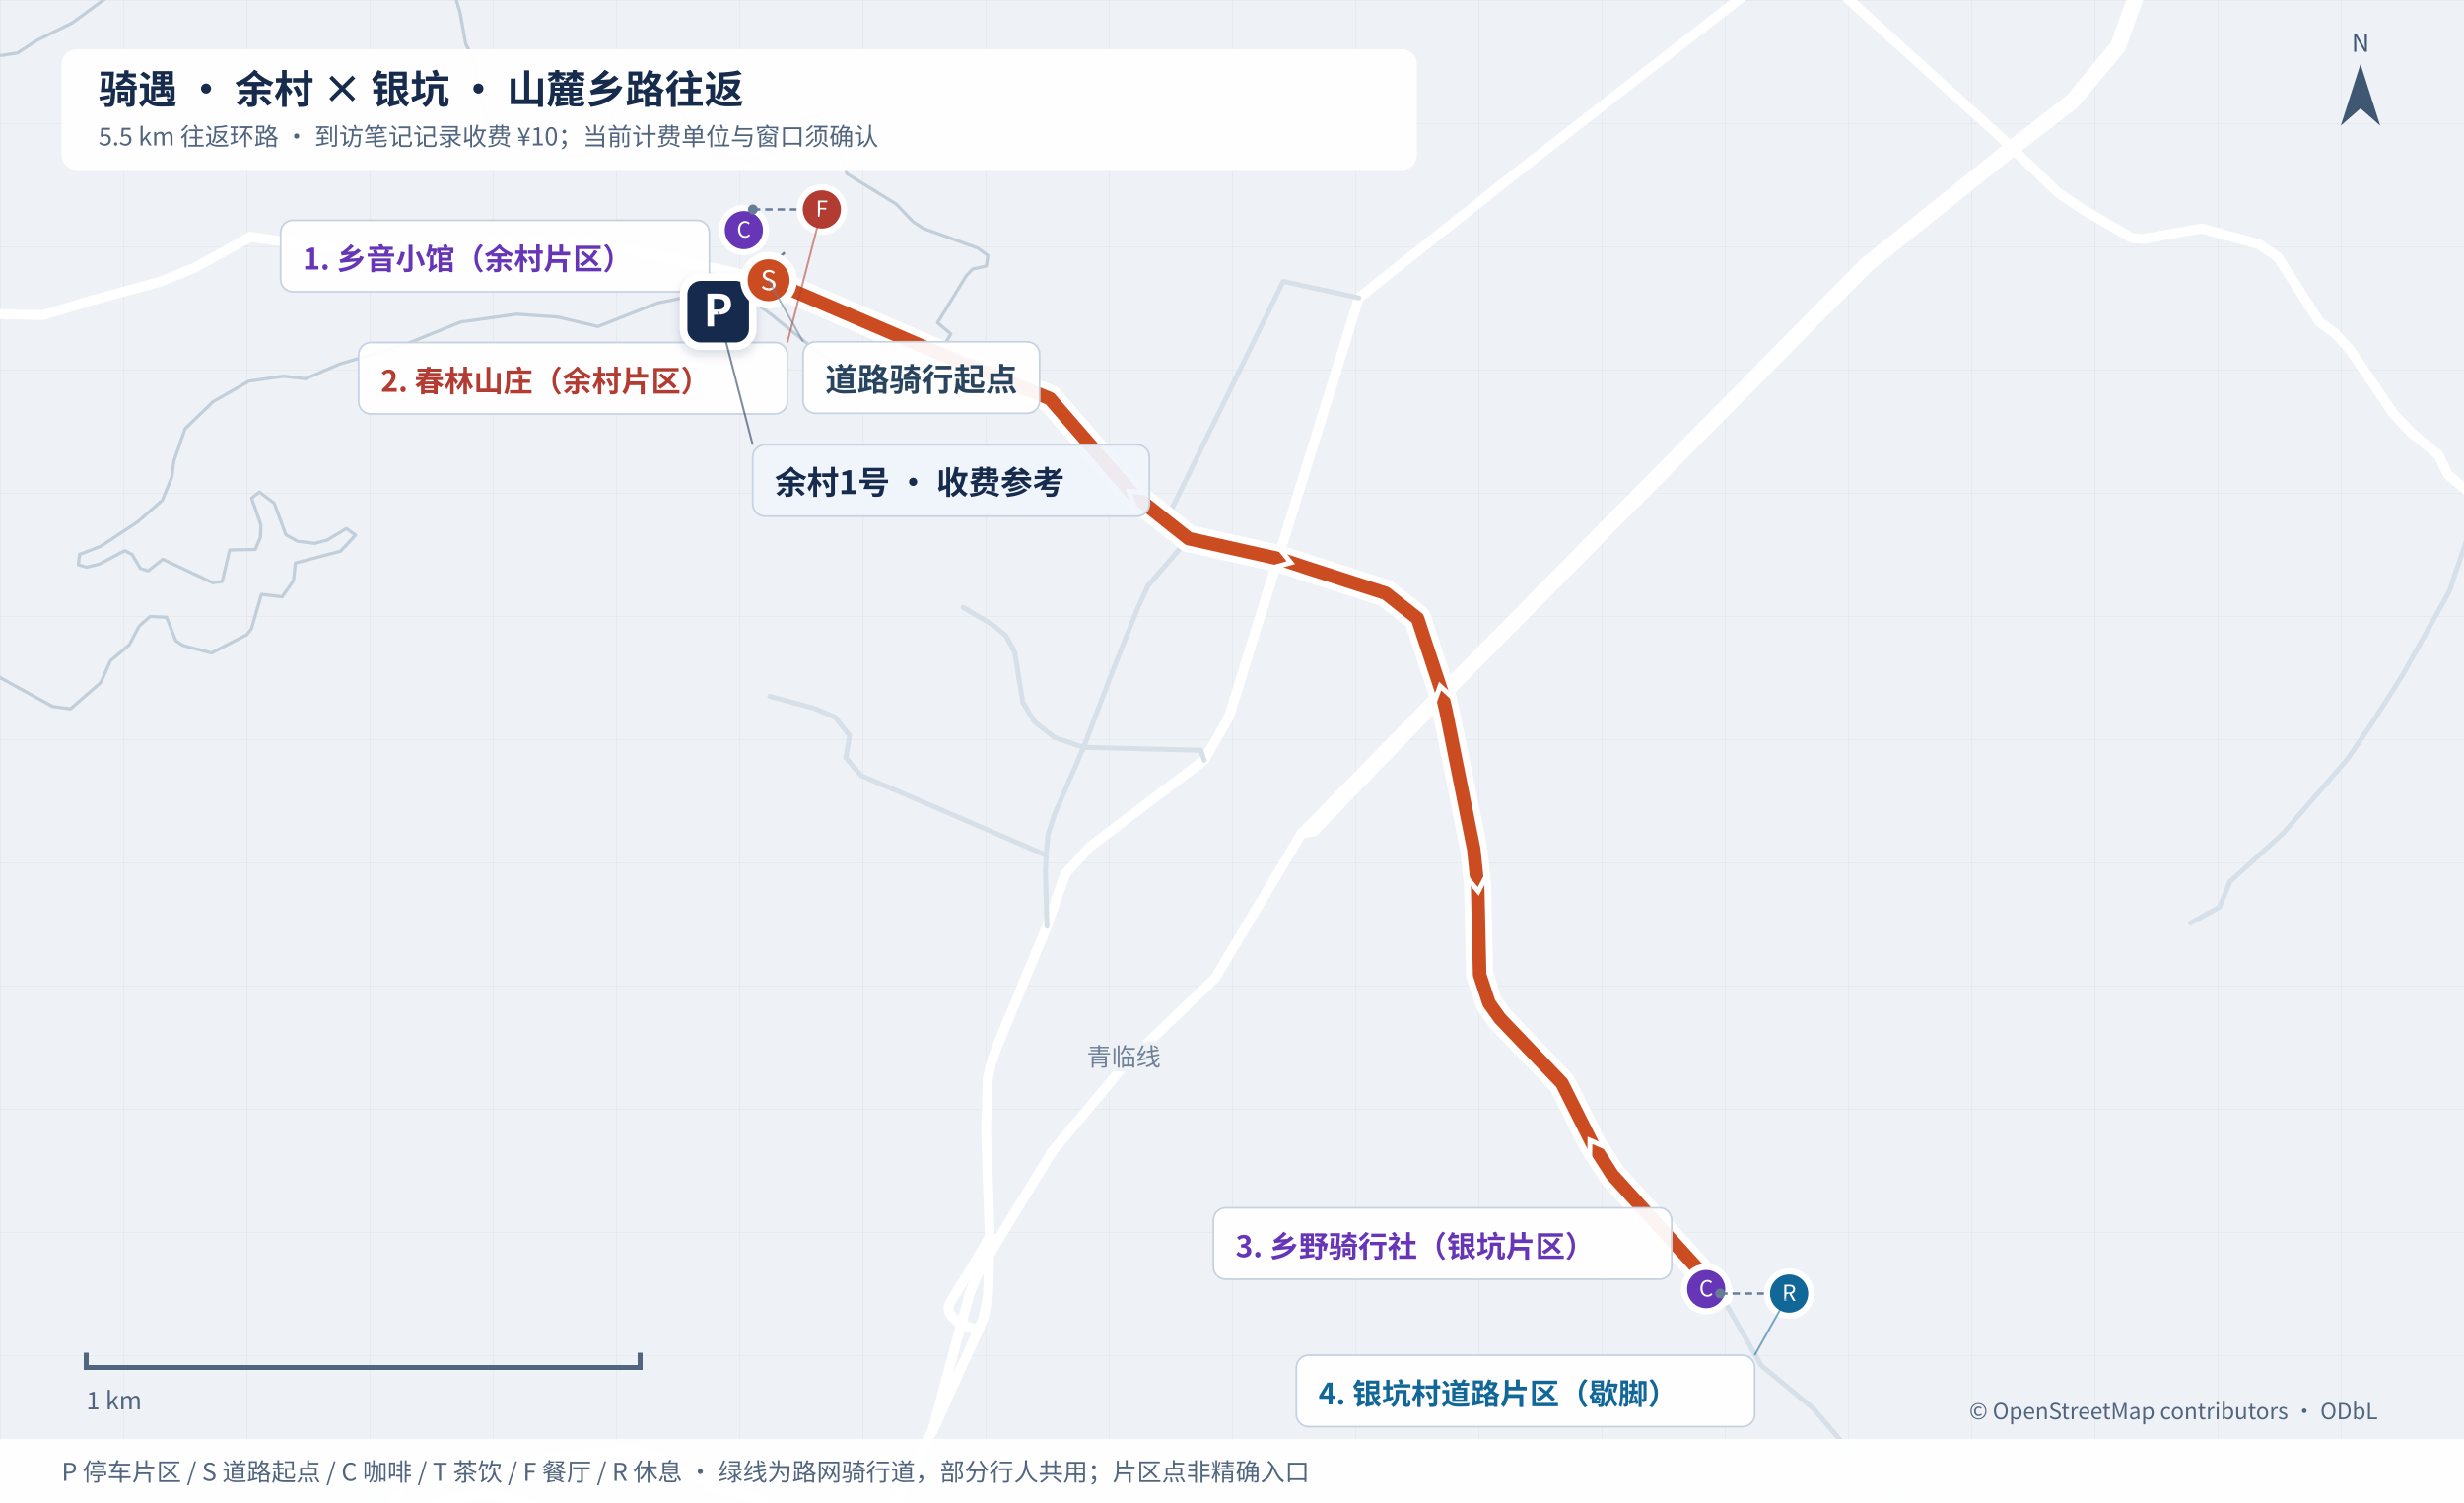
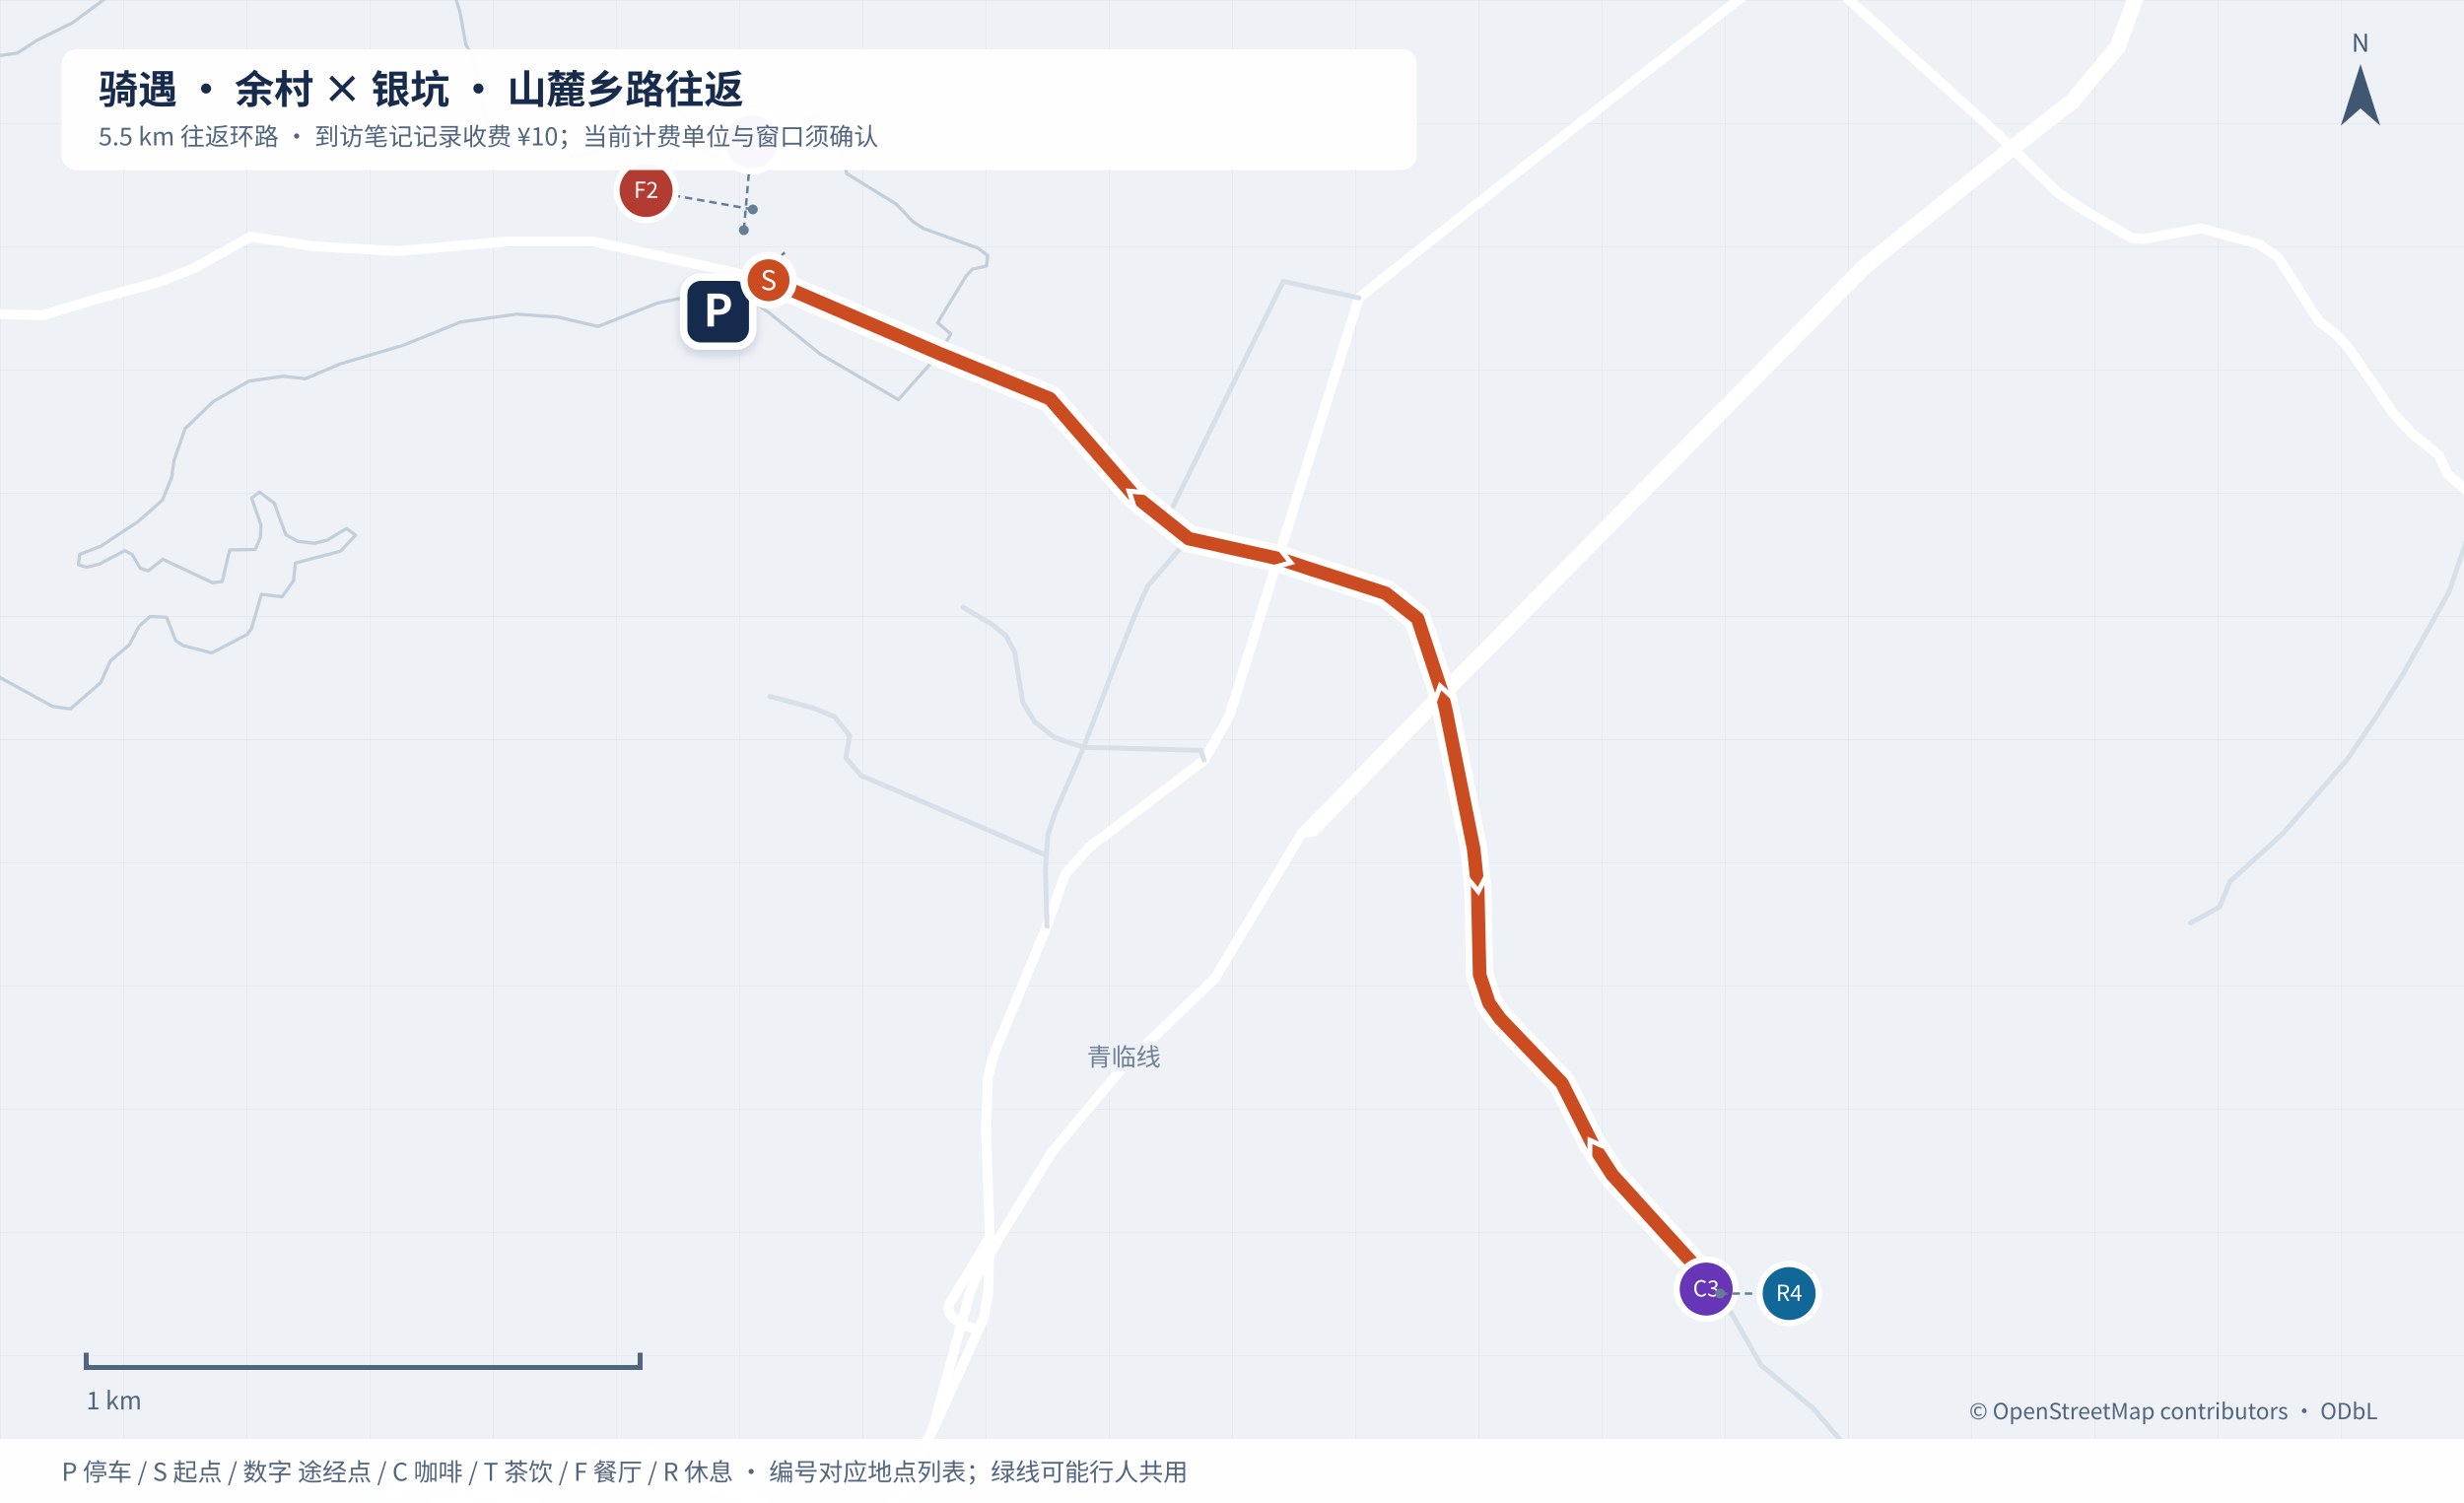
<svg xmlns="http://www.w3.org/2000/svg" viewBox="0 0 1000 610" role="img" aria-label="余村 × 银坑 · 山麓乡路往返路线地图" style="font-family:'Noto Sans CJK SC','PingFang SC','Microsoft YaHei',sans-serif">
  <defs>
    <pattern id="grid" width="50" height="50" patternUnits="userSpaceOnUse">
      <path d="M 50 0 L 0 0 0 50" fill="none" stroke="#a9b7c8" stroke-width=".5" opacity=".19" />
    </pattern>
    <filter id="shadow" x="-50%" y="-50%" width="200%" height="200%">
      <feDropShadow dx="0" dy="2" stdDeviation="2" flood-color="#172b4d" flood-opacity=".16" />
    </filter>
  </defs>
  <rect width="1000" height="610" fill="#eef1f5" />
  <rect width="1000" height="610" fill="url(#grid)" />
  <polygon points="412.1,744.3 402.6,763.4 392.1,772.2 381.2,783.7 374.8,780.0 366.4,789.2 358.8,797.0 339.5,792.0 323.3,783.1 314.5,780.6 299.9,775.1 317.3,773.9 345.4,780.0 355.6,773.7 363.5,740.0 367.9,718.2 374.1,706.6 378.7,706.2 384.6,705.8 427.8,707.2 430.0,708.9 432.9,712.6 429.1,729.2 415.3,731.7 412.1,744.3" fill="#b9ddec" stroke="#99c7dc" stroke-width=".7" />
  <polyline points="397.0,689.7 400.2,667.4 401.5,660.1 389.2,652.4 385.7,648.1 378.1,623.7 377.1,615.4 375.5,593.1 375.0,586.7" fill="none" stroke="#d7dfe8" stroke-width="2" stroke-linecap="round" stroke-linejoin="round" />
  <polyline points="743.7,-6.5 749.8,-0.7 810.6,54.4 815.7,59.2 817.4,61.0 818.7,62.2 835.3,78.3 845.3,85.0 865.2,96.6 869.8,97.0 893.4,92.7 916.8,99.1 924.5,104.4 941.2,130.5 947.8,135.4 953.7,141.9 971.3,167.8 978.7,175.7 989.7,184.7 993.4,192.5 1006.3,203.6 1011.6,206.5 1019.9,215.7 1038.8,223.8 1045.1,230.2 1051.8,234.7 1067.3,238.1 1082.5,238.1 1090.6,237.2 1098.6,233.7 1117.0,206.0 1123.1,191.1 1127.1,185.5 1132.5,186.8 1139.5,215.7 1143.3,222.8 1149.9,227.4 1170.3,228.3 1174.7,232.3 1170.4,275.8 1170.9,279.8 1176.7,289.9 1191.6,303.5 1193.1,309.9 1186.0,326.4 1183.2,338.2 1182.3,347.3 1184.6,349.8 1187.2,350.0 1189.3,348.6 1192.4,334.4 1196.1,328.7 1212.2,321.3 1219.4,313.7 1223.2,311.2 1239.9,304.9 1260.5,281.5 1293.5,251.9 1320.3,237.9 1328.3,233.7 1358.7,222.3 1375.3,218.8 1408.3,215.7 1451.0,223.0 1479.3,229.8 1504.4,239.6 1520.2,247.6 1532.7,256.0 1537.4,257.8 1621.2,259.3 1628.5,262.4 1636.0,265.6 1644.9,272.3 1645.6,277.4 1635.5,297.9 1634.9,304.8 1640.3,332.7 1640.1,356.5 1642.0,366.4 1642.3,376.8 1649.2,415.4 1647.9,434.2 1660.3,478.8" fill="none" stroke="#ffffff" stroke-width="4" stroke-linecap="round" stroke-linejoin="round" />
  <polyline points="522.0,227.7 518.7,226.7 482.4,218.6 473.2,211.3 459.8,200.6 426.1,161.8 381.3,143.5 311.9,113.7 240.8,98.0 206.1,98.0 161.2,101.9 127.8,100.0 101.6,96.1 79.0,108.7 64.4,114.5 37.5,121.8 31.6,123.6 17.4,127.9 -7.5,127.3 -12.5,128.6 -21.8,135.1 -27.6,138.0 -36.9,141.0 -41.1,141.4 -50.4,142.4" fill="none" stroke="#ffffff" stroke-width="4" stroke-linecap="round" stroke-linejoin="round" />
  <polyline points="528.2,338.3 533.3,337.4 543.2,327.1 585.6,283.2 758.1,108.6 817.4,61.0 841.8,42.1 860.6,19.6 896.9,-80.3 910.6,-107.7 955.3,-168.9 1010.3,-241.5 1047.4,-294.4 1054.9,-310.8 1067.4,-399.5 1071.7,-477.4 1081.9,-556.6 1095.8,-620.4" fill="none" stroke="#ffffff" stroke-width="4" stroke-linecap="round" stroke-linejoin="round" />
  <polyline points="397.1,539.7 390.1,537.5 386.8,534.8 385.4,533.0 384.9,531.0 385.3,529.1 393.1,516.5 401.7,502.0 400.2,458.9 400.9,437.9 402.3,431.4 404.6,424.9 424.9,375.9 432.3,354.7 442.4,343.6 488.7,308.5 498.8,290.9 518.7,226.7 551.5,120.9 565.4,109.8 619.0,67.3 730.1,-19.2 818.6,-88.0 832.9,-107.8 841.7,-124.0 852.3,-137.4 876.3,-167.4 899.9,-194.7 913.3,-210.4 930.4,-229.3 935.9,-240.4 937.8,-252.0 936.4,-263.0 927.2,-323.1 924.4,-344.8 923.0,-356.4 924.8,-377.1 928.5,-397.5 932.2,-424.7 935.5,-453.4 938.2,-479.7 943.8,-506.5 951.2,-540.7 958.1,-574.8 966.9,-609.9 975.2,-642.3 983.0,-676.2 988.2,-698.6 995.5,-727.3 1008.0,-761.4 1015.4,-782.7 1019.6,-799.8 1024.7,-813.6 1029.3,-822.9 1035.7,-831.2 1043.6,-837.7 1055.4,-847.6 1065.1,-857.3 1073.5,-870.3 1074.6,-871.8 1082.0,-894.0 1088.0,-916.2 1091.2,-941.6 1094.0,-947.1 1101.8,-949.5" fill="none" stroke="#ffffff" stroke-width="4" stroke-linecap="round" stroke-linejoin="round" />
  <polyline points="551.5,120.9 520.8,114.2 473.2,211.3" fill="none" stroke="#d7dfe8" stroke-width="2" stroke-linecap="round" stroke-linejoin="round" />
  <polyline points="528.2,338.3 493.1,397.0 456.1,432.6 426.8,467.7" fill="none" stroke="#ffffff" stroke-width="4" stroke-linecap="round" stroke-linejoin="round" />
  <polyline points="1093.3,-620.9 1079.4,-557.1 1069.2,-477.6 1064.9,-399.8 1052.5,-311.5 1045.2,-295.6 1008.3,-242.9 953.3,-170.4 908.4,-109.0 894.6,-81.2 858.4,18.3 840.1,40.3 815.7,59.2 756.4,106.8 585.0,280.4 528.2,338.3" fill="none" stroke="#ffffff" stroke-width="4" stroke-linecap="round" stroke-linejoin="round" />
  <polyline points="378.4,580.7 379.6,578.3 397.1,539.7 399.3,534.7 401.0,525.2 401.7,502.0" fill="none" stroke="#ffffff" stroke-width="4" stroke-linecap="round" stroke-linejoin="round" />
  <polyline points="396.0,518.6 393.6,524.9 390.1,537.5 378.4,580.7 375.0,586.7 362.9,610.8 359.8,620.2 359.2,628.6 360.0,635.9 363.2,644.5 371.4,657.0 380.9,675.6 383.2,683.9 382.4,687.1 380.9,688.6 379.0,689.5 374.9,689.1 371.6,686.2 368.7,668.5 363.8,660.7 346.1,652.0 339.5,647.6 315.7,615.2 311.9,611.4 307.2,608.1 284.0,601.9 274.9,596.9 268.9,592.1 260.5,589.0 254.1,588.8 227.6,591.2 213.6,593.4 195.4,598.5 168.2,600.7 163.9,601.8 161.2,604.0 160.1,608.1 160.6,610.8 163.6,614.3 170.7,613.5 182.4,608.2 195.1,606.5 204.1,607.0 216.9,611.3" fill="none" stroke="#ffffff" stroke-width="4" stroke-linecap="round" stroke-linejoin="round" />
  <polyline points="216.9,611.3 225.4,619.1 231.9,628.3 235.4,637.4 241.2,657.5 242.1,673.5 240.2,706.3 231.4,767.1 227.7,780.5" fill="none" stroke="#ffffff" stroke-width="4" stroke-linecap="round" stroke-linejoin="round" />
  <polyline points="397.0,689.7 389.0,693.0 388.2,693.7 388.2,694.5 388.6,695.1 429.4,698.6 430.3,698.6 431.0,699.2" fill="none" stroke="#d7dfe8" stroke-width="2" stroke-linecap="round" stroke-linejoin="round" />
  <polyline points="431.0,699.2 431.3,699.9 431.1,700.6 430.3,701.0 388.3,700.1 387.0,700.0 386.1,700.0 385.7,700.5 385.3,701.4" fill="none" stroke="#d7dfe8" stroke-width="2" stroke-linecap="round" stroke-linejoin="round" />
  <polyline points="385.3,701.4 385.7,702.1 387.1,702.4 427.8,705.3 428.7,705.7 428.8,706.6 427.8,707.2 385.7,705.4" fill="none" stroke="#d7dfe8" stroke-width="2" stroke-linecap="round" stroke-linejoin="round" />
  <polyline points="426.8,467.7 406.1,501.5 396.0,518.6" fill="none" stroke="#ffffff" stroke-width="4" stroke-linecap="round" stroke-linejoin="round" />
  <polyline points="585.6,283.2 585.0,280.4 575.3,251.0 562.4,240.8 533.6,231.5 532.3,231.1" fill="none" stroke="#ffffff" stroke-width="4" stroke-linecap="round" stroke-linejoin="round" />
  <polyline points="532.3,231.1 522.0,227.7" fill="none" stroke="#ffffff" stroke-width="4" stroke-linecap="round" stroke-linejoin="round" />
  <polyline points="733.6,-15.9 743.7,-6.5" fill="none" stroke="#ffffff" stroke-width="4" stroke-linecap="round" stroke-linejoin="round" />
  <polyline points="730.1,-19.2 733.6,-15.9" fill="none" stroke="#ffffff" stroke-width="4" stroke-linecap="round" stroke-linejoin="round" />
  <polyline points="138.7,624.3 141.4,627.2" fill="none" stroke="#d7dfe8" stroke-width="2" stroke-linecap="round" stroke-linejoin="round" />
  <polyline points="161.2,604.0 152.2,605.7 144.5,614.0 138.7,624.3 125.1,640.6 120.3,649.7 118.1,660.6 109.5,685.6 83.2,727.2" fill="none" stroke="#d7dfe8" stroke-width="2" stroke-linecap="round" stroke-linejoin="round" />
  <polyline points="380.9,688.6 380.1,697.1 374.2,701.9 362.3,716.2 354.8,735.2 347.8,759.5 343.0,765.1 334.6,766.1 322.7,761.8 313.1,759.9 304.6,761.7 298.0,766.7 288.0,776.1 272.5,785.8 266.8,787.6 260.7,789.7 254.3,794.1" fill="none" stroke="#d7dfe8" stroke-width="2" stroke-linecap="round" stroke-linejoin="round" />
  <polyline points="1006.3,203.6 994.0,240.1 975.5,273.2 963.9,291.6 952.6,308.2 926.6,338.2 905.0,357.8 900.8,368.1 889.0,374.6" fill="none" stroke="#d7dfe8" stroke-width="2" stroke-linecap="round" stroke-linejoin="round" />
  <polyline points="488.7,308.5 487.3,304.5 439.8,303.3 428.1,299.4 419.8,292.9 415.1,285.0 411.8,264.6 408.2,258.0 402.9,253.6 390.9,246.5" fill="none" stroke="#d7dfe8" stroke-width="2" stroke-linecap="round" stroke-linejoin="round" />
  <polyline points="424.6,347.1 385.5,330.2 366.9,322.2 349.5,314.8 343.3,307.6 344.8,298.5 338.8,291.0 330.2,287.4 312.4,282.6" fill="none" stroke="#d7dfe8" stroke-width="2" stroke-linecap="round" stroke-linejoin="round" />
  <polyline points="482.4,218.6 465.9,237.7 461.7,246.9 451.6,272.2 439.8,303.3 428.2,329.9 425.3,338.7 424.6,347.1 424.3,353.7 424.9,375.9" fill="none" stroke="#d7dfe8" stroke-width="2" stroke-linecap="round" stroke-linejoin="round" />
  <polyline points="381.3,143.5 385.9,135.5 380.5,131.0 392.1,112.0 394.7,109.2 400.3,108.0 400.9,103.7 396.9,100.7 374.7,92.7 370.6,90.0 363.7,82.8 343.7,70.5 338.5,51.8 331.2,47.0 326.4,48.3 326.7,52.5 323.9,58.0 303.4,65.0 292.2,64.0 287.5,62.0 283.4,58.8 277.1,46.0 270.2,38.5 267.4,28.8 263.8,29.0 257.5,34.8 250.0,39.5 247.6,53.5 243.3,60.3 238.4,62.8 231.7,63.3 227.6,57.8 222.6,56.8 218.8,59.5 212.5,60.8 207.4,59.5 203.9,57.0 197.7,50.5 192.1,24.0 189.0,17.8 186.7,5.0 182.4,-9.0 178.5,-17.2 172.3,-46.0 160.0,-40.0 151.6,-45.2 146.6,-46.0 142.7,-43.7 137.8,-30.5 134.1,-28.2 124.7,-28.7 119.5,-27.7 115.2,-25.0 109.8,-19.2 105.5,-17.0 80.1,-15.2 71.3,-17.2 62.0,-11.5 49.7,-5.7 29.3,9.3 15.1,16.3 7.1,21.5 0.6,22.5 -4.8,21.8 -18.5,17.3 -29.5,9.5 -31.5,23.0 -33.8,26.0 -38.6,28.0 -42.7,31.3 -51.7,41.0 -56.7,42.5 -62.9,41.5 -67.2,39.3 -71.9,39.5 -75.6,43.0 -89.4,47.8 -103.8,57.3 -120.4,64.0 -137.4,79.0 -142.1,79.3 -144.9,76.3 -149.7,74.3 -152.3,78.5 -150.5,81.5 -144.5,83.8 -141.5,87.2 -145.4,98.0 -143.7,126.0 -147.1,129.2 -152.5,130.0 -160.5,124.7 -175.3,126.5 -181.8,126.0 -190.8,133.2 -194.7,140.5 -191.0,162.5 -193.4,180.5 -190.4,193.7 -180.9,194.5 -155.5,184.7 -142.6,183.7 -133.5,185.7 -127.3,188.5 -121.3,196.5 -121.7,210.7 -123.0,217.7 -121.5,220.7 -84.9,202.7 -76.3,200.7 -69.4,201.5 -48.3,209.2 -43.5,206.2 -33.4,202.2 -31.0,204.5 -37.1,209.5 -39.0,213.2 -39.2,217.5 -33.4,243.0 -33.4,248.7 -37.3,250.7 -40.5,250.7 -45.7,248.5 -45.5,252.0 -32.5,259.0 -28.2,258.7 -21.6,249.7 -22.8,229.7 -20.7,227.2 -14.4,225.5 -11.6,226.0 -5.8,229.0 -12.9,253.0 -10.8,264.5 -8.6,268.2 0.4,275.2 21.3,286.7 28.6,287.7 40.9,277.0 44.8,268.2 52.5,261.7 56.4,254.2 60.9,250.2 67.6,250.5 71.3,260.0 74.3,262.0 85.9,265.0 100.3,257.5 102.1,255.0 106.1,241.2 114.5,242.2 119.1,235.7 119.9,228.5 138.2,223.7 144.3,217.2 140.6,214.5 132.8,219.2 127.7,220.5 120.8,219.7 116.0,217.0 111.3,204.2 105.3,199.7 102.1,202.2 105.9,213.0 105.7,218.0 103.6,223.0 93.2,223.2 90.2,236.0 86.3,236.5 66.1,227.0 60.1,231.7 57.0,230.7 53.6,225.0 50.6,223.5 40.2,229.0 35.1,230.2 31.8,229.2 32.3,225.0 40.9,221.7 56.0,211.7 65.9,203.0 69.7,193.7 70.6,187.0 75.1,174.0 86.5,163.0 101.0,154.7 115.0,152.7 124.0,153.7 138.0,147.7 163.4,140.2 186.9,130.7 209.7,127.5 226.5,128.7 242.7,132.5 266.8,123.0 297.4,116.7 311.8,126.7 332.9,143.7 364.6,162.2 381.3,143.5" fill="none" stroke="#c2ceda" stroke-width="1.3" stroke-linecap="round" stroke-linejoin="round" />
  <polyline points="141.4,627.2 272.5,785.8" fill="none" stroke="#d7dfe8" stroke-width="2" stroke-linecap="round" stroke-linejoin="round" />
  <polyline points="585.6,283.2 586.8,288.3 598.1,344.6 599.7,359.8 600.5,395.6 604.3,407.1 608.8,413.4 633.9,439.6 646.4,464.5 654.3,476.8 698.1,525.0 714.8,554.2 735.9,571.6 758.7,598.3 780.0,617.1 785.8,640.2 787.8,648.4 789.6,674.5 796.7,685.9 813.0,712.0 819.5,717.3 822.9,722.1 827.9,740.8 841.5,762.1 846.0,772.7 852.3,796.9 859.6,810.8 870.0,824.8 896.4,846.1" fill="none" stroke="#d7dfe8" stroke-width="2" stroke-linecap="round" stroke-linejoin="round" />
  <polyline points="785.8,640.2 759.9,672.0 758.4,674.0 757.7,676.9 760.0,689.7 759.3,694.6 756.6,699.1 750.7,704.9 738.4,713.5 727.7,742.9 728.7,748.3" fill="none" stroke="#d7dfe8" stroke-width="2" stroke-linecap="round" stroke-linejoin="round" />
  <polyline points="701.4,800.8 700.4,800.7 699.6,800.7 698.4,799.8 698.1,797.7 698.4,795.7 700.2,793.2 703.8,791.0 710.8,788.8 724.6,786.6 727.1,785.7 732.5,782.1 734.3,781.6 738.2,782.2 740.0,783.2 741.7,784.7 746.0,789.9 749.4,792.7 754.3,795.1 754.9,795.0 756.1,793.9 757.8,790.0 758.0,788.5 757.7,787.3 756.9,786.3 748.5,782.5 745.2,780.3 739.4,775.4 738.5,775.1 732.3,775.0 712.4,778.7 692.0,786.2 684.6,790.4 681.2,791.8 679.5,791.7 678.1,791.0 677.1,789.7 676.6,787.9 676.8,785.9 680.7,776.5 683.5,772.2 688.8,766.8 694.9,762.5 699.0,760.4 703.3,759.0 707.9,758.3 716.8,758.4 720.5,758.0 723.0,756.7 728.7,748.3 740.8,736.6 742.2,734.6 746.6,724.0 748.3,722.5 752.8,720.0 755.4,719.4 760.0,717.5 769.1,712.0 773.9,708.4 779.6,703.6 781.3,701.6 783.9,697.3 785.4,693.7 787.4,691.3 793.4,688.4 795.4,687.2 796.7,685.9" fill="none" stroke="#d7dfe8" stroke-width="2" stroke-linecap="round" stroke-linejoin="round" />
  <text x="456.098" y="432.556" fill="#708096" font-size="10" text-anchor="middle" style="paint-order:stroke" stroke="#eef1f5" stroke-width="3">青临线</text>
  <polyline points="311.9,113.7 381.3,143.5 426.1,161.8 459.8,200.6 473.2,211.3 482.4,218.6 518.7,226.7 522.0,227.7 532.3,231.1 533.6,231.5 562.4,240.8 575.3,251.0 585.0,280.4 585.6,283.2 586.8,288.3 598.1,344.6 599.7,359.8 600.5,395.6 604.3,407.1 608.8,413.4 633.9,439.6 646.4,464.5 654.3,476.8 698.1,525.0 654.3,476.8 646.4,464.5 633.9,439.6 608.8,413.4 604.3,407.1 600.5,395.6 599.7,359.8 598.1,344.6 586.8,288.3 585.6,283.2 585.0,280.4 575.3,251.0 562.4,240.8 533.6,231.5 532.3,231.1 522.0,227.7 518.7,226.7 482.4,218.6 473.2,211.3 459.8,200.6 426.1,161.8 381.3,143.5 311.9,113.7" fill="none" stroke="#ffffff" stroke-width="11" stroke-linecap="round" stroke-linejoin="round" />
  <polyline points="311.9,113.7 381.3,143.5 426.1,161.8 459.8,200.6 473.2,211.3 482.4,218.6 518.7,226.7 522.0,227.7 532.3,231.1 533.6,231.5 562.4,240.8 575.3,251.0 585.0,280.4 585.6,283.2 586.8,288.3 598.1,344.6 599.7,359.8 600.5,395.6 604.3,407.1 608.8,413.4 633.9,439.6 646.4,464.5 654.3,476.8 698.1,525.0 654.3,476.8 646.4,464.5 633.9,439.6 608.8,413.4 604.3,407.1 600.5,395.6 599.7,359.8 598.1,344.6 586.8,288.3 585.6,283.2 585.0,280.4 575.3,251.0 562.4,240.8 533.6,231.5 532.3,231.1 522.0,227.7 518.7,226.7 482.4,218.6 473.2,211.3 459.8,200.6 426.1,161.8 381.3,143.5 311.9,113.7" fill="none" stroke="#cc4c22" stroke-width="5.5" stroke-linecap="round" stroke-linejoin="round" />
  <path d="M-4 -4L2 0L-4 4" transform="translate(521.9669 227.7313) rotate(17.90516)" fill="none" stroke="#ffffff" stroke-width="2" />
  <path d="M-4 -4L2 0L-4 4" transform="translate(599.7458 359.7688) rotate(83.92427)" fill="none" stroke="#ffffff" stroke-width="2" />
  <path d="M-4 -4L2 0L-4 4" transform="translate(646.3671 464.5069) rotate(-122.7425)" fill="none" stroke="#ffffff" stroke-width="2" />
  <path d="M-4 -4L2 0L-4 4" transform="translate(584.9519 280.3953) rotate(-103.6054)" fill="none" stroke="#ffffff" stroke-width="2" />
  <path d="M-4 -4L2 0L-4 4" transform="translate(459.7959 200.5944) rotate(-141.4848)" fill="none" stroke="#ffffff" stroke-width="2" />
  <text x="499.354" y="129.995" fill="#467f9a" font-size="25" font-weight="400" letter-spacing="8" text-anchor="middle" />
-   <g data-poi="supply-0" tabindex="0" role="button" aria-label="乡音小馆（余村）">
-     <circle cx="301.887" cy="93.402" r="9" fill="#6636b6" stroke="#ffffff" stroke-width="2.5" />
-     <text x="301.887" y="96.402" font-size="9" text-anchor="middle" fill="white" pointer-events="none">C</text>
-     <rect x="113.887" y="89.402" width="174" height="29" rx="5" fill="#ffffff" fill-opacity=".94" stroke="#c6d2e1" stroke-width=".7" />
-     <text x="122.887" y="109.402" fill="#6636b6" font-size="12" font-weight="600">1. 乡音小馆（余村片区）</text>
+   <path d="M301.887 93.402L305.036 57.54" stroke="#667d97" stroke-width="1" stroke-dasharray="3 2" />
+   <circle cx="301.887" cy="93.402" r="2" fill="#667d97" />
+   <g data-poi="supply-0" tabindex="0" role="button" aria-label="C1 · 乡音小馆（余村）">
+     <circle r="20" cx="305.036" cy="57.54" fill="transparent" />
+     <circle cx="305.036" cy="57.54" r="12" fill="#6636b6" stroke="#ffffff" stroke-width="2.5" />
+     <text x="305.036" y="60.54" font-size="9" text-anchor="middle" fill="white" pointer-events="none">C1</text>
  </g>
-   <path d="M305.547 85L333.547 85" stroke="#667d97" stroke-width="1" stroke-dasharray="3 2" />
+   <path d="M305.547 85L262.221 77.33" stroke="#667d97" stroke-width="1" stroke-dasharray="3 2" />
  <circle cx="305.547" cy="85" r="2" fill="#667d97" />
-   <g data-poi="supply-1" tabindex="0" role="button" aria-label="春林山庄（余村）">
-     <circle cx="333.547" cy="85" r="9" fill="#b23b32" stroke="#ffffff" stroke-width="2.5" />
-     <text x="333.547" y="88" font-size="9" text-anchor="middle" fill="white" pointer-events="none">F</text>
-     <path d="M333.547 85L319.547 139" fill="none" stroke="#b23b32" stroke-opacity=".55" stroke-width=".8" />
-     <rect x="145.547" y="139" width="174" height="29" rx="5" fill="#ffffff" fill-opacity=".94" stroke="#c6d2e1" stroke-width=".7" />
-     <text x="154.547" y="159" fill="#b23b32" font-size="12" font-weight="600">2. 春林山庄（余村片区）</text>
+   <g data-poi="supply-1" tabindex="0" role="button" aria-label="F2 · 春林山庄（余村）">
+     <circle r="20" cx="262.221" cy="77.33" fill="transparent" />
+     <circle cx="262.221" cy="77.33" r="12" fill="#b23b32" stroke="#ffffff" stroke-width="2.5" />
+     <text x="262.221" y="80.33" font-size="9" text-anchor="middle" fill="white" pointer-events="none">F2</text>
  </g>
-   <g data-poi="supply-2" tabindex="0" role="button" aria-label="乡野骑行社（银坑村）">
-     <circle cx="692.45" cy="523.178" r="9" fill="#6636b6" stroke="#ffffff" stroke-width="2.5" />
-     <text x="692.45" y="526.178" font-size="9" text-anchor="middle" fill="white" pointer-events="none">C</text>
-     <rect x="492.45" y="490.178" width="186" height="29" rx="5" fill="#ffffff" fill-opacity=".94" stroke="#c6d2e1" stroke-width=".7" />
-     <text x="501.45" y="510.178" fill="#6636b6" font-size="12" font-weight="600">3. 乡野骑行社（银坑片区）</text>
+   <g data-poi="supply-2" tabindex="0" role="button" aria-label="C3 · 乡野骑行社（银坑村）">
+     <circle r="20" cx="692.45" cy="523.178" fill="transparent" />
+     <circle cx="692.45" cy="523.178" r="12" fill="#6636b6" stroke="#ffffff" stroke-width="2.5" />
+     <text x="692.45" y="526.178" font-size="9" text-anchor="middle" fill="white" pointer-events="none">C3</text>
  </g>
  <path d="M698.113 525L726.113 525" stroke="#667d97" stroke-width="1" stroke-dasharray="3 2" />
  <circle cx="698.113" cy="525" r="2" fill="#667d97" />
-   <g data-poi="supply-3" tabindex="0" role="button" aria-label="银坑村道路片区 · 歇脚建议">
-     <circle cx="726.113" cy="525" r="9" fill="#116797" stroke="#ffffff" stroke-width="2.5" />
-     <text x="726.113" y="528" font-size="9" text-anchor="middle" fill="white" pointer-events="none">R</text>
-     <path d="M726.113 525L712.113 550" fill="none" stroke="#116797" stroke-opacity=".55" stroke-width=".8" />
-     <rect x="526.113" y="550" width="186" height="29" rx="5" fill="#ffffff" fill-opacity=".94" stroke="#c6d2e1" stroke-width=".7" />
-     <text x="535.113" y="570" fill="#116797" font-size="12" font-weight="600">4. 银坑村道路片区（歇脚）</text>
+   <g data-poi="supply-3" tabindex="0" role="button" aria-label="R4 · 银坑村道路片区 · 歇脚建议">
+     <circle r="20" cx="726.113" cy="525" fill="transparent" />
+     <circle cx="726.113" cy="525" r="12" fill="#116797" stroke="#ffffff" stroke-width="2.5" />
+     <text x="726.113" y="528" font-size="9" text-anchor="middle" fill="white" pointer-events="none">R4</text>
  </g>
  <path d="M318.468 102.498L291.468 126.498" stroke="#667d97" stroke-width="1" stroke-dasharray="3 2" />
  <g data-poi="parking" tabindex="0" role="button" aria-label="余村1号停车场停车与骑行起点">
    <rect x="277.468" y="112.498" width="28" height="28" rx="7" fill="#172b4d" stroke="#ffffff" stroke-width="3" filter="url(#shadow)" />
    <text x="291.468" y="132.498" font-size="18" font-weight="600" fill="#ffffff" text-anchor="middle" pointer-events="none">P</text>
-     <path d="M291.468 126.498L305.468 180.498" fill="none" stroke="#172b4d" stroke-opacity=".55" stroke-width=".8" />
-     <rect x="305.468" y="180.498" width="161" height="29" rx="5" fill="#f0f4fc" fill-opacity=".94" stroke="#c6d2e1" stroke-width=".7" />
-     <text x="314.468" y="200.498" fill="#172b4d" font-size="13" font-weight="600">余村1号 · 收费参考</text>
  </g>
  <g transform="translate(950 26)">
    <path d="M0 25L8 0L16 25L8 18Z" fill="#405773" />
    <text x="8" y="-5" fill="#405773" text-anchor="middle" font-size="10">N</text>
  </g>
  <g data-poi="start" tabindex="0" role="button" aria-label="道路骑行起点">
+     <circle cx="311.932" cy="113.729" r="20" fill="transparent" />
    <circle cx="311.932" cy="113.729" r="10" fill="#cc4c22" stroke="#ffffff" stroke-width="3" />
    <text x="311.932" y="117.729" text-anchor="middle" fill="white" font-size="11">S</text>
-     <path d="M311.932 113.729L325.932 138.729" fill="none" stroke="#667d97" stroke-opacity=".55" stroke-width=".8" />
-     <rect x="325.932" y="138.729" width="96" height="29" rx="5" fill="#ffffff" fill-opacity=".94" stroke="#c6d2e1" stroke-width=".7" />
-     <text x="334.932" y="158.729" fill="#29445f" font-size="13" font-weight="600">道路骑行起点</text>
  </g>
  <g transform="translate(35 555)">
    <path d="M0 -6V0H224.795V-6" fill="none" stroke="#52657e" stroke-width="2" />
    <text y="17" font-size="10" fill="#52657e">1 km</text>
  </g>
  <text x="965" y="576" text-anchor="end" font-size="9" fill="#52657e">© OpenStreetMap contributors · ODbL</text>
  <rect x="25" y="20" width="550" height="49" rx="6" fill="#ffffff" fill-opacity=".96" />
  <text x="40" y="42" fill="#172b4d" font-size="16" font-weight="600">骑遇 · 余村 × 银坑 · 山麓乡路往返</text>
  <text x="40" y="59" fill="#52657e" font-size="10">5.5 km 往返环路 · 到访笔记记录收费 ¥10；当前计费单位与窗口须确认</text>
  <rect x="0" y="584" width="1000" height="26" fill="#ffffff" fill-opacity=".96" />
-   <text x="25" y="601" fill="#52657e" font-size="10">P 停车片区 / S 道路起点 / C 咖啡 / T 茶饮 / F 餐厅 / R 休息 · 绿线为路网骑行道，部分行人共用；片区点非精确入口</text>
+   <text x="25" y="601" fill="#52657e" font-size="10">P 停车 / S 起点 / 数字 途经点 / C 咖啡 / T 茶饮 / F 餐厅 / R 休息 · 编号对应地点列表；绿线可能行人共用</text>
</svg>
